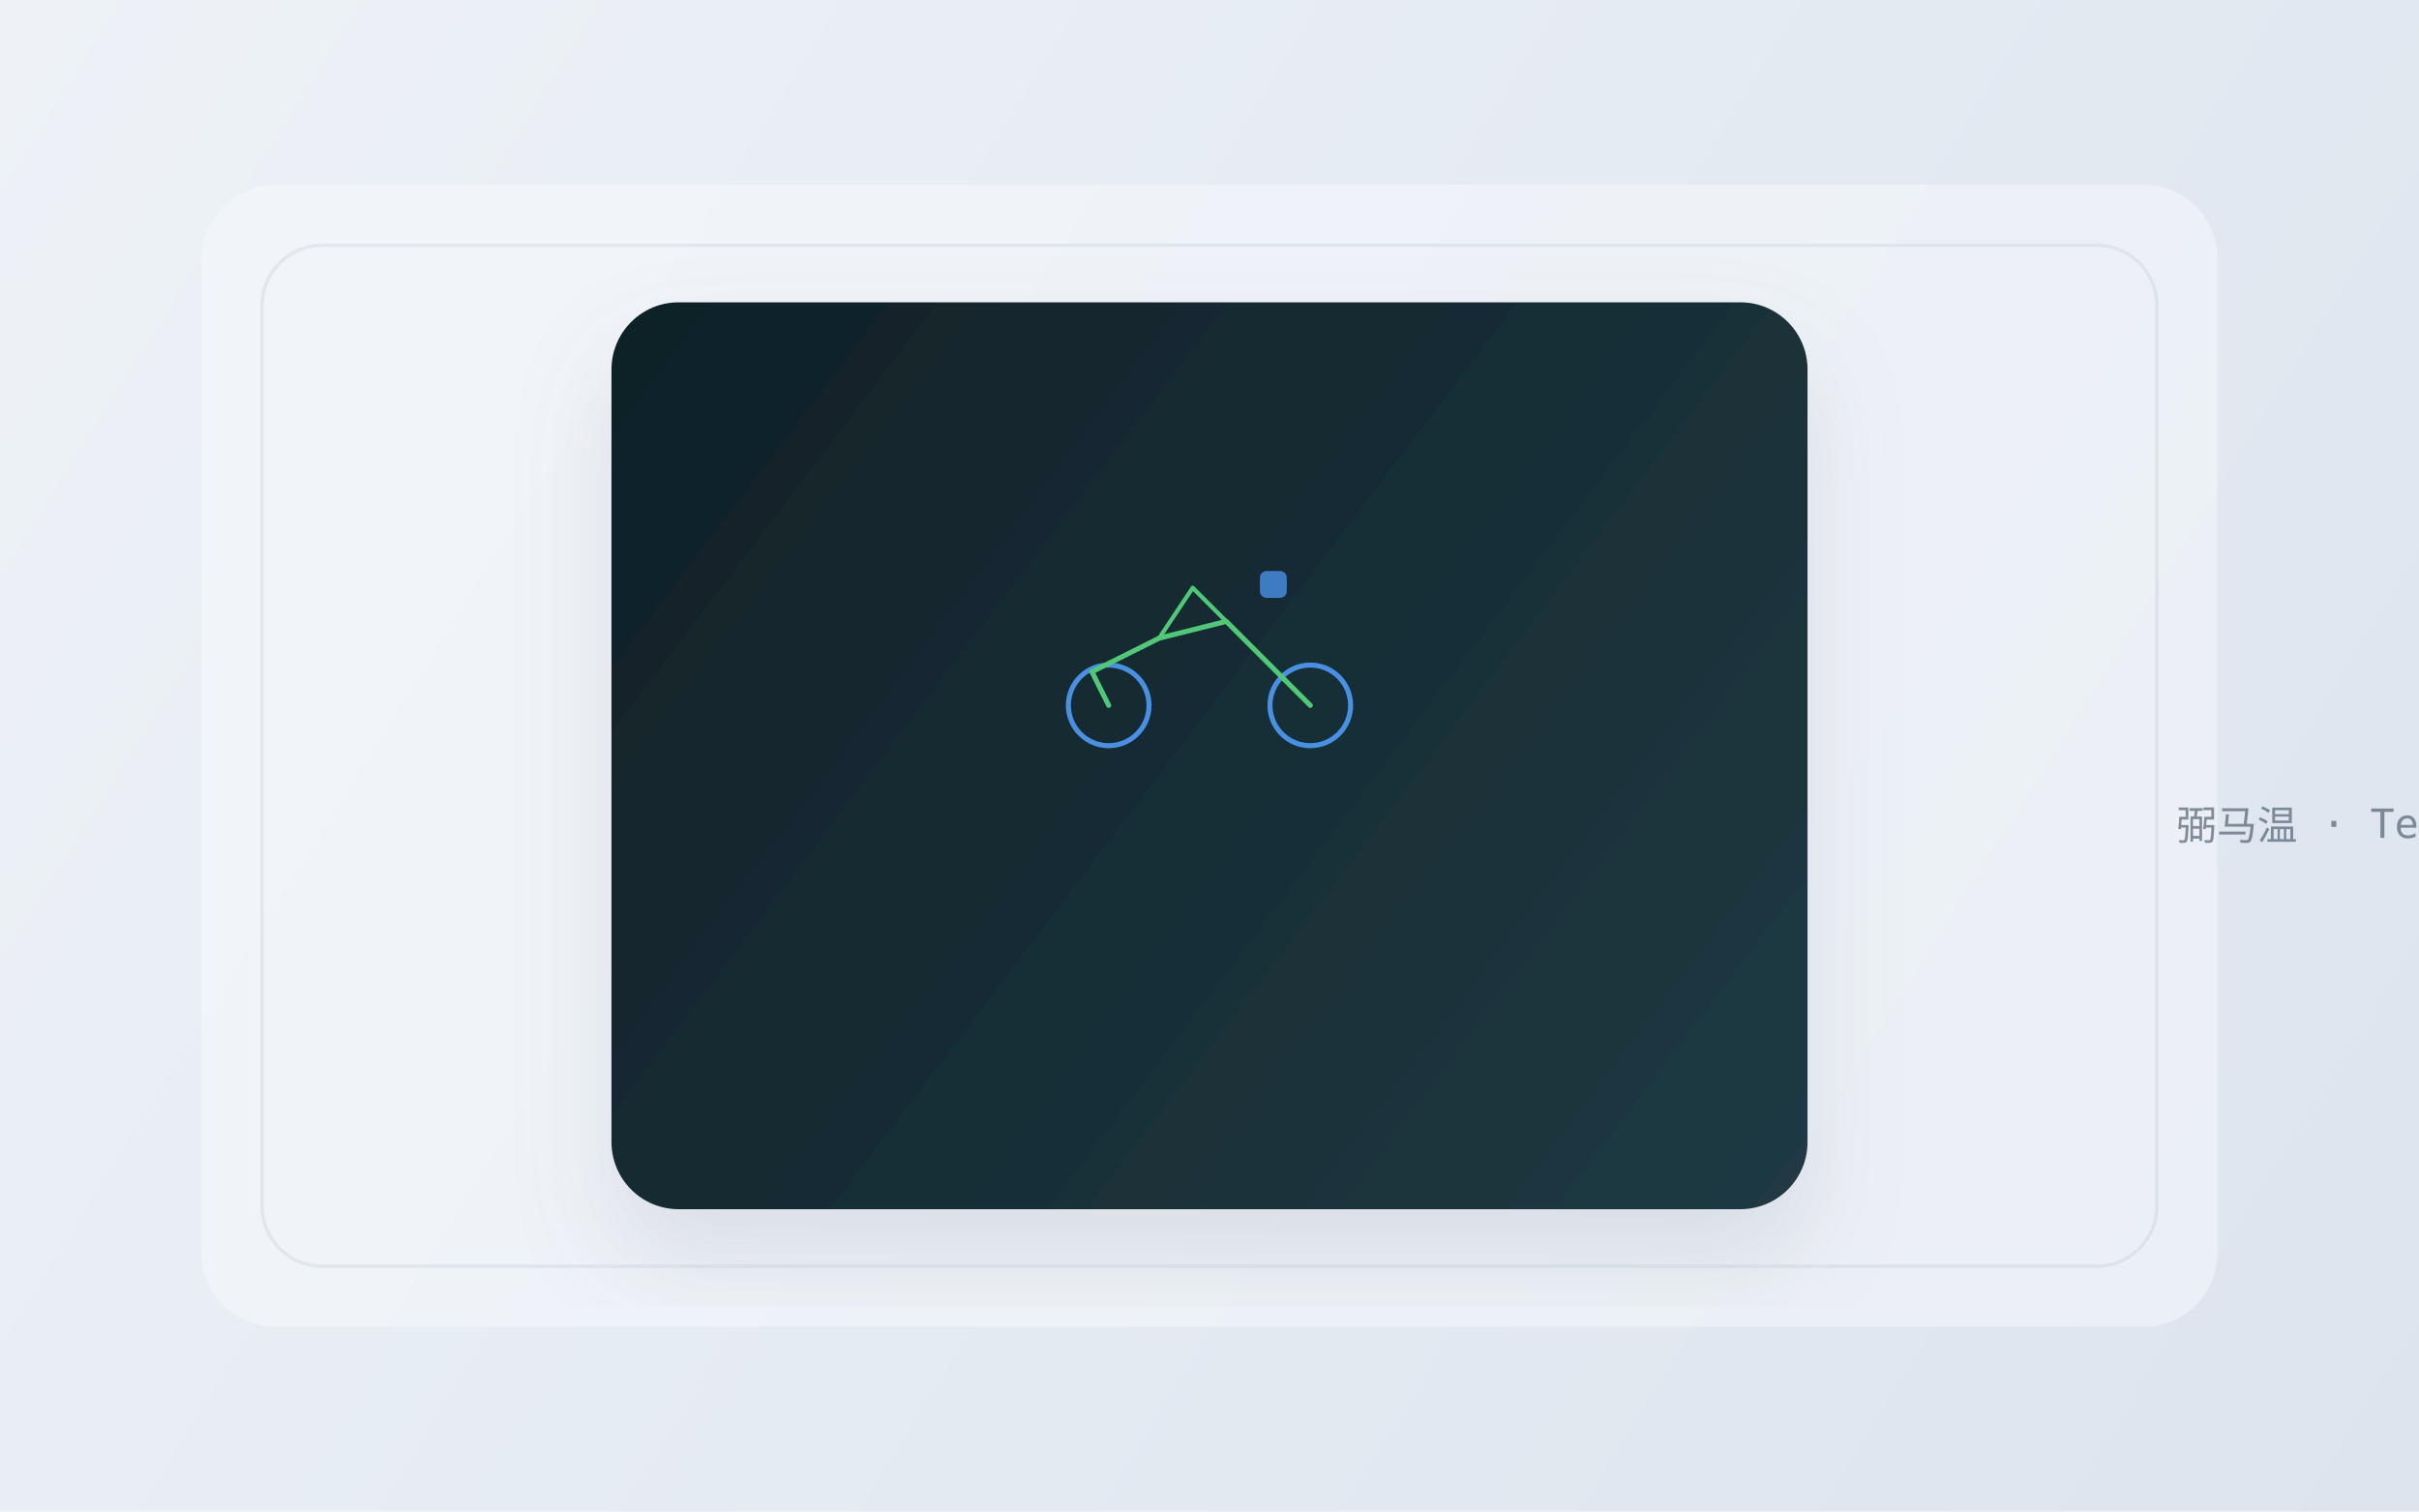
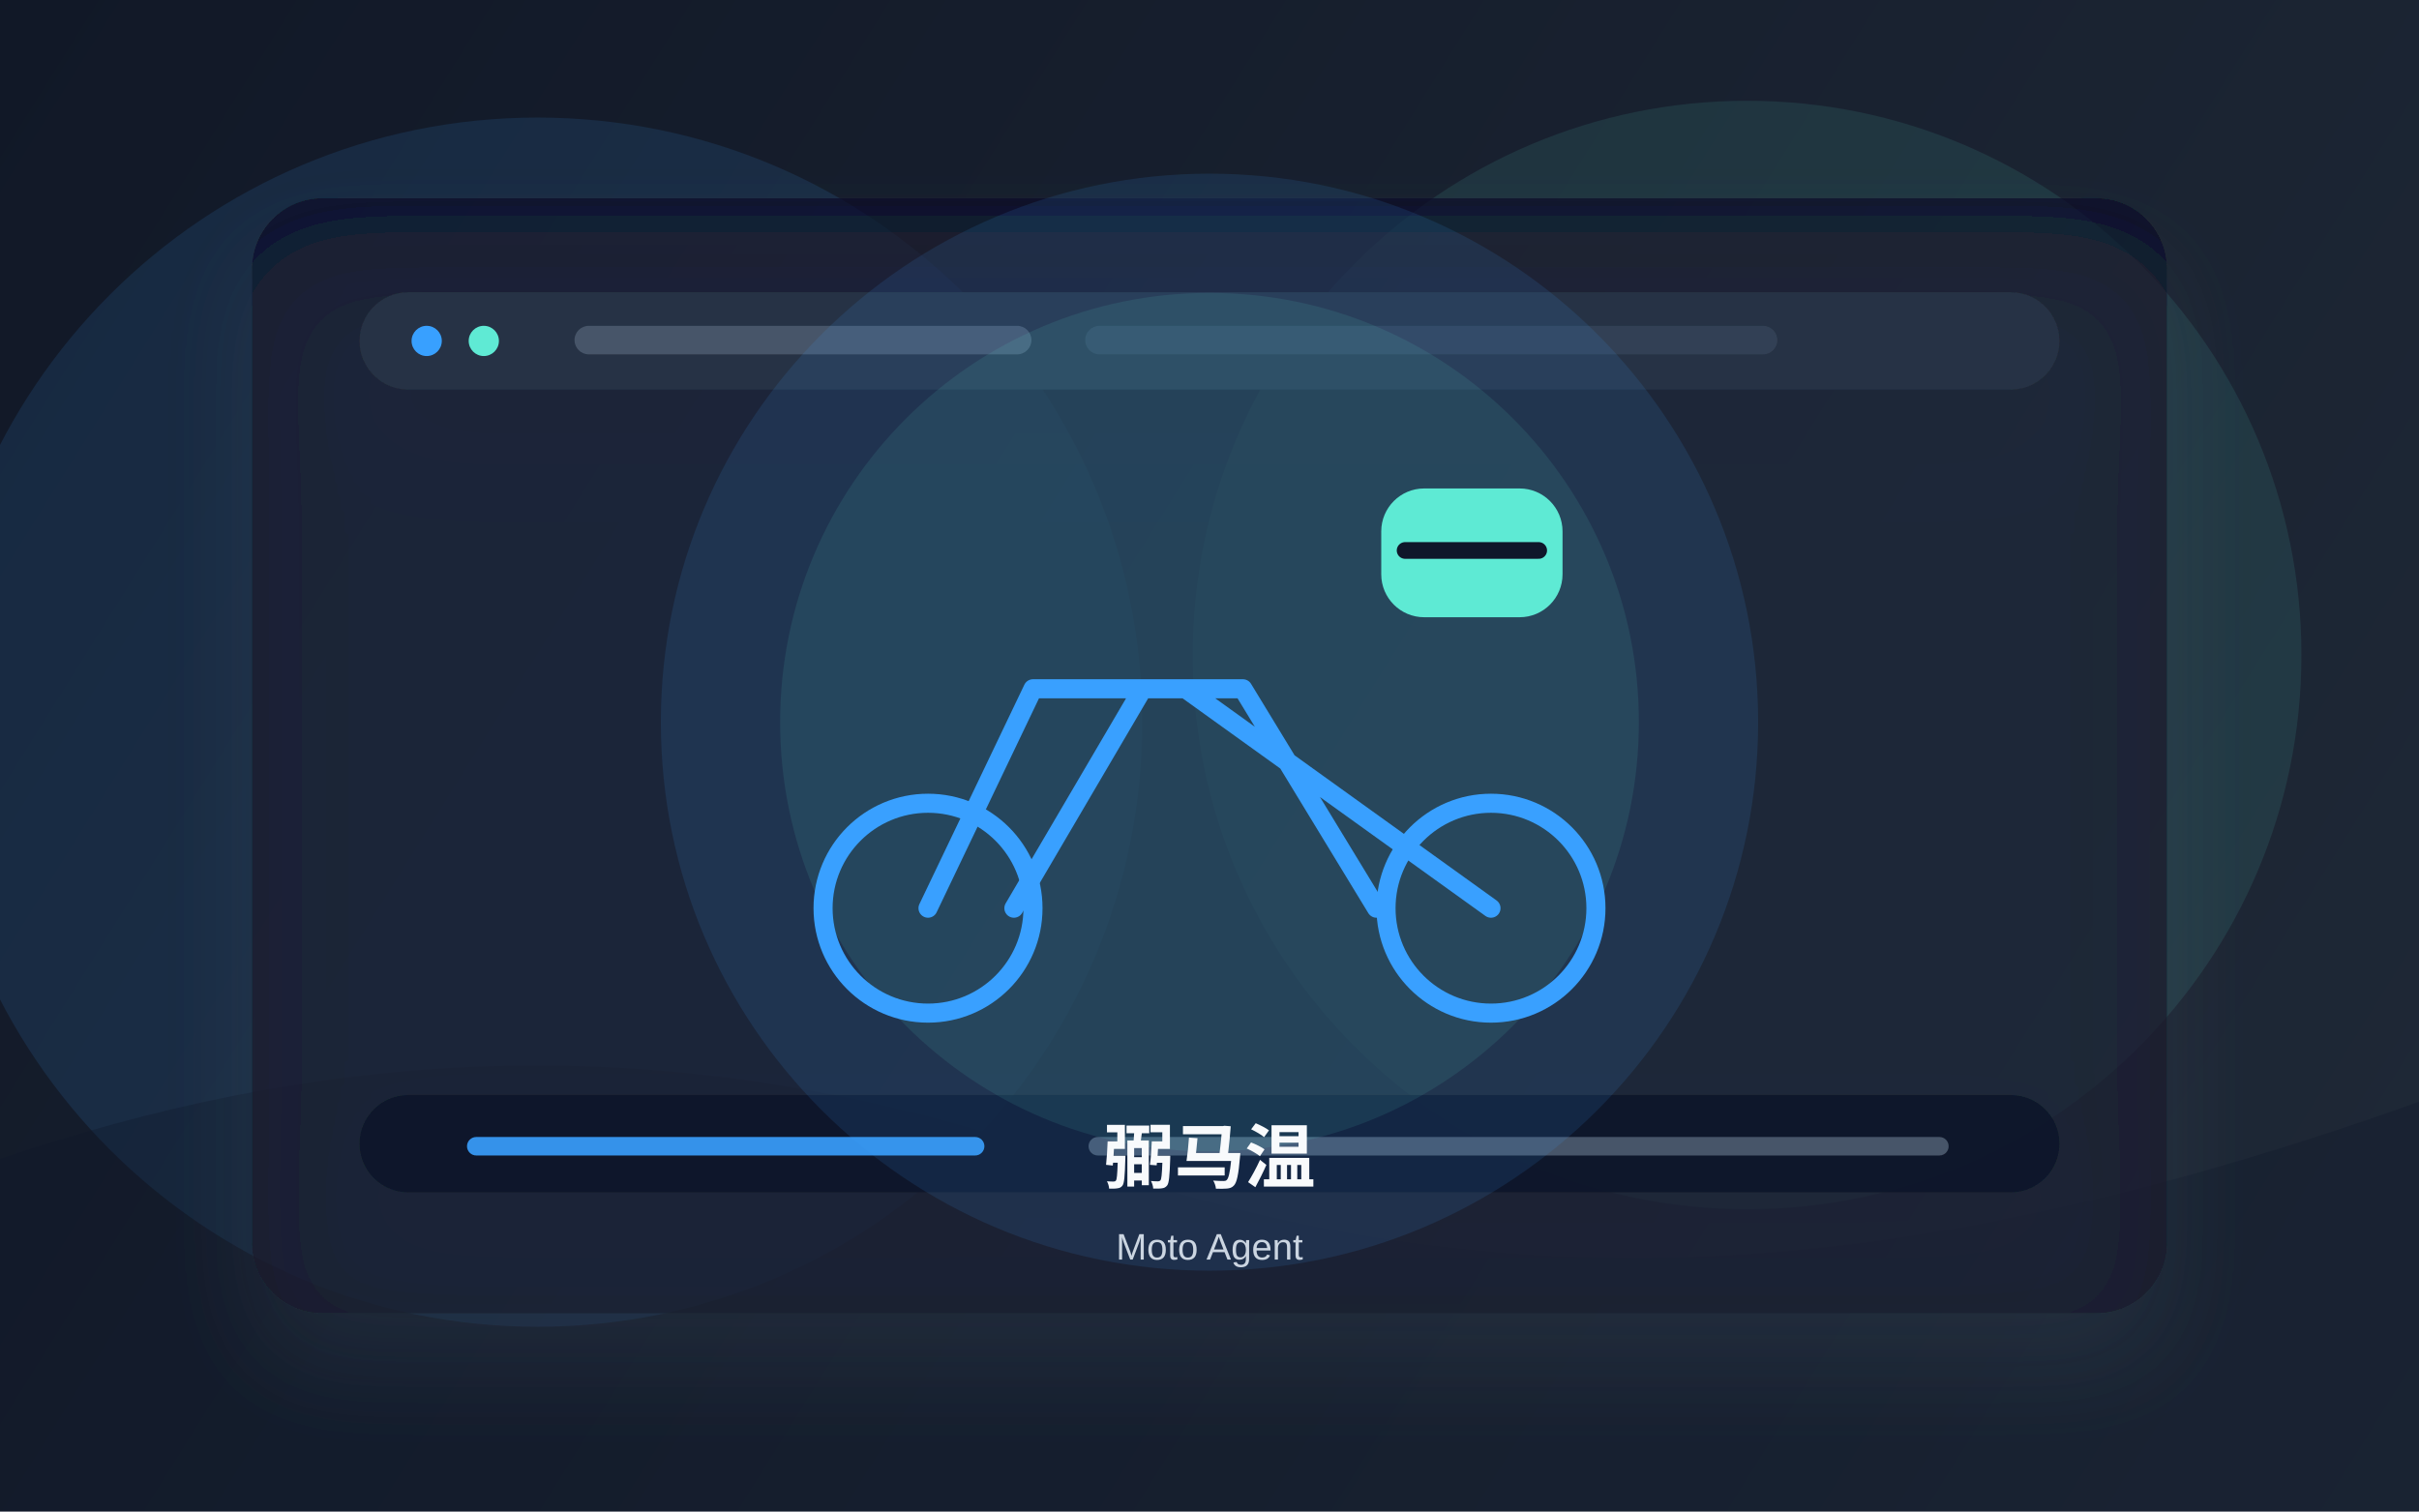
<svg xmlns="http://www.w3.org/2000/svg" width="1440" height="900" viewBox="0 0 1440 900" fill="none">
  <defs>
-     <linearGradient id="bg" x1="0" y1="0" x2="1440" y2="900" gradientUnits="userSpaceOnUse">
-       <stop stop-color="#EEF2F7" />
-       <stop offset="1" stop-color="#DCE4EE" />
+     <linearGradient id="bg-moto-agent" x1="0" y1="0" x2="1440" y2="900" gradientUnits="userSpaceOnUse">
+       <stop stop-color="#F6F8FB" />
+       <stop offset="1" stop-color="#E2E8F0" />
    </linearGradient>
-     <linearGradient id="panel" x1="364" y1="180" x2="1076" y2="720" gradientUnits="userSpaceOnUse">
-       <stop stop-color="#0f2027" />
-       <stop offset="1" stop-color="#203a43" />
+     <linearGradient id="panel-moto-agent" x1="0" y1="0" x2="1440" y2="900" gradientUnits="userSpaceOnUse">
+       <stop stop-color="#111827" />
+       <stop offset="1" stop-color="#1F2937" />
    </linearGradient>
-     <filter id="shadow" x="290" y="122" width="860" height="656" filterUnits="userSpaceOnUse" color-interpolation-filters="sRGB">
-       <feDropShadow dx="0" dy="30" stdDeviation="28" flood-color="#7A8798" flood-opacity="0.18" />
+     <filter id="shadow-moto-agent" x="-80" y="-80" width="1600" height="1060" filterUnits="userSpaceOnUse" color-interpolation-filters="sRGB">
+       <feDropShadow dx="0" dy="32" stdDeviation="30" flood-color="#64748B" flood-opacity="0.2" />
    </filter>
  </defs>
-   <rect width="1440" height="900" fill="url(#bg)" />
-   <g opacity="0.55">
-     <rect x="120" y="110" width="1200" height="680" rx="44" fill="#F5F8FB" />
-     <rect x="156" y="146" width="1128" height="608" rx="36" stroke="#D9E0E8" stroke-width="2" />
+   <rect width="1440" height="900" fill="url(#panel-moto-agent)" />
+   <circle cx="320" cy="430" r="360" fill="#39A0FF" opacity="0.12" />
+   <circle cx="1040" cy="390" r="330" fill="#5EEAD4" opacity="0.1" />
+   <path d="M0 690C236 610 438 622 636 690C862 768 1094 780 1440 656V900H0V690Z" fill="#0F172A" opacity="0.34" />
+   <g filter="url(#shadow-moto-agent)">
+     <rect x="150" y="118" width="1140" height="664" rx="42" fill="#111827" opacity="0.72" />
+     <rect x="214" y="174" width="1012" height="58" rx="29" fill="#263244" />
+     <circle cx="254" cy="203" r="9" fill="#39A0FF" />
+     <circle cx="288" cy="203" r="9" fill="#5EEAD4" />
+     <rect x="342" y="194" width="272" height="17" rx="8.5" fill="#475569" />
+     <rect x="646" y="194" width="412" height="17" rx="8.5" fill="#334155" />
+     <rect x="214" y="652" width="1012" height="58" rx="29" fill="#0F172A" opacity="0.84" />
+     <rect x="278" y="677" width="308" height="11" rx="5.5" fill="#39A0FF" opacity="0.9" />
+     <rect x="648" y="677" width="512" height="11" rx="5.5" fill="#475569" />
  </g>
-   <g filter="url(#shadow)">
-     <rect x="364" y="180" width="712" height="540" rx="40" fill="url(#panel)" />
+   <g transform="translate(720 430) scale(1.42)">
+     <circle r="230" fill="#39A0FF" opacity="0.12" />
+     <circle r="180" fill="#5EEAD4" opacity="0.1" />
+     <g color="#39A0FF">
+       <circle cx="-118" cy="78" r="44" stroke="currentColor" stroke-width="8" stroke-linecap="round" stroke-linejoin="round" fill="none" />
+       <circle cx="118" cy="78" r="44" stroke="currentColor" stroke-width="8" stroke-linecap="round" stroke-linejoin="round" fill="none" />
+       <path d="M-118 78l44-92h88l56 92M-28-14l-54 92M-10-14l128 92" stroke="currentColor" stroke-width="8" stroke-linecap="round" stroke-linejoin="round" fill="none" />
+       <rect x="72" y="-98" width="76" height="54" rx="18" fill="#5EEAD4" />
+       <path d="M82-72h56" stroke="#0F172A" stroke-width="7" stroke-linecap="round" />
+     </g>
  </g>
-   <g transform="translate(720, 390)">
-     <circle cx="-60" cy="30" r="24" fill="none" stroke="#4a90e2" stroke-width="3" />
-     <circle cx="60" cy="30" r="24" fill="none" stroke="#4a90e2" stroke-width="3" />
-     <path d="M-60 30 L-70 10 L-30 -10 L10 -20 L60 30" stroke="#50c878" stroke-width="3" fill="none" stroke-linecap="round" stroke-linejoin="round" />
-     <path d="M-30 -10 L-10 -40 L10 -20" stroke="#50c878" stroke-width="2.5" fill="none" stroke-linecap="round" stroke-linejoin="round" />
-     <rect x="30" y="-50" width="16" height="16" rx="4" fill="#4a90e2" opacity="0.8" />
-     <text x="720" y="110" text-anchor="middle" fill="#526170" font-family="monospace" font-size="24" opacity="0.7">弼马温 · Telegram Bot</text>
-   </g>
+   <text x="720" y="704" text-anchor="middle" fill="#F8FAFC" font-family="Arial, 'Microsoft YaHei', sans-serif" font-size="42" font-weight="700">弼马温</text>
+   <text x="720" y="750" text-anchor="middle" fill="#CBD5E1" font-family="Arial, 'Microsoft YaHei', sans-serif" font-size="22">Moto Agent</text>
</svg>
